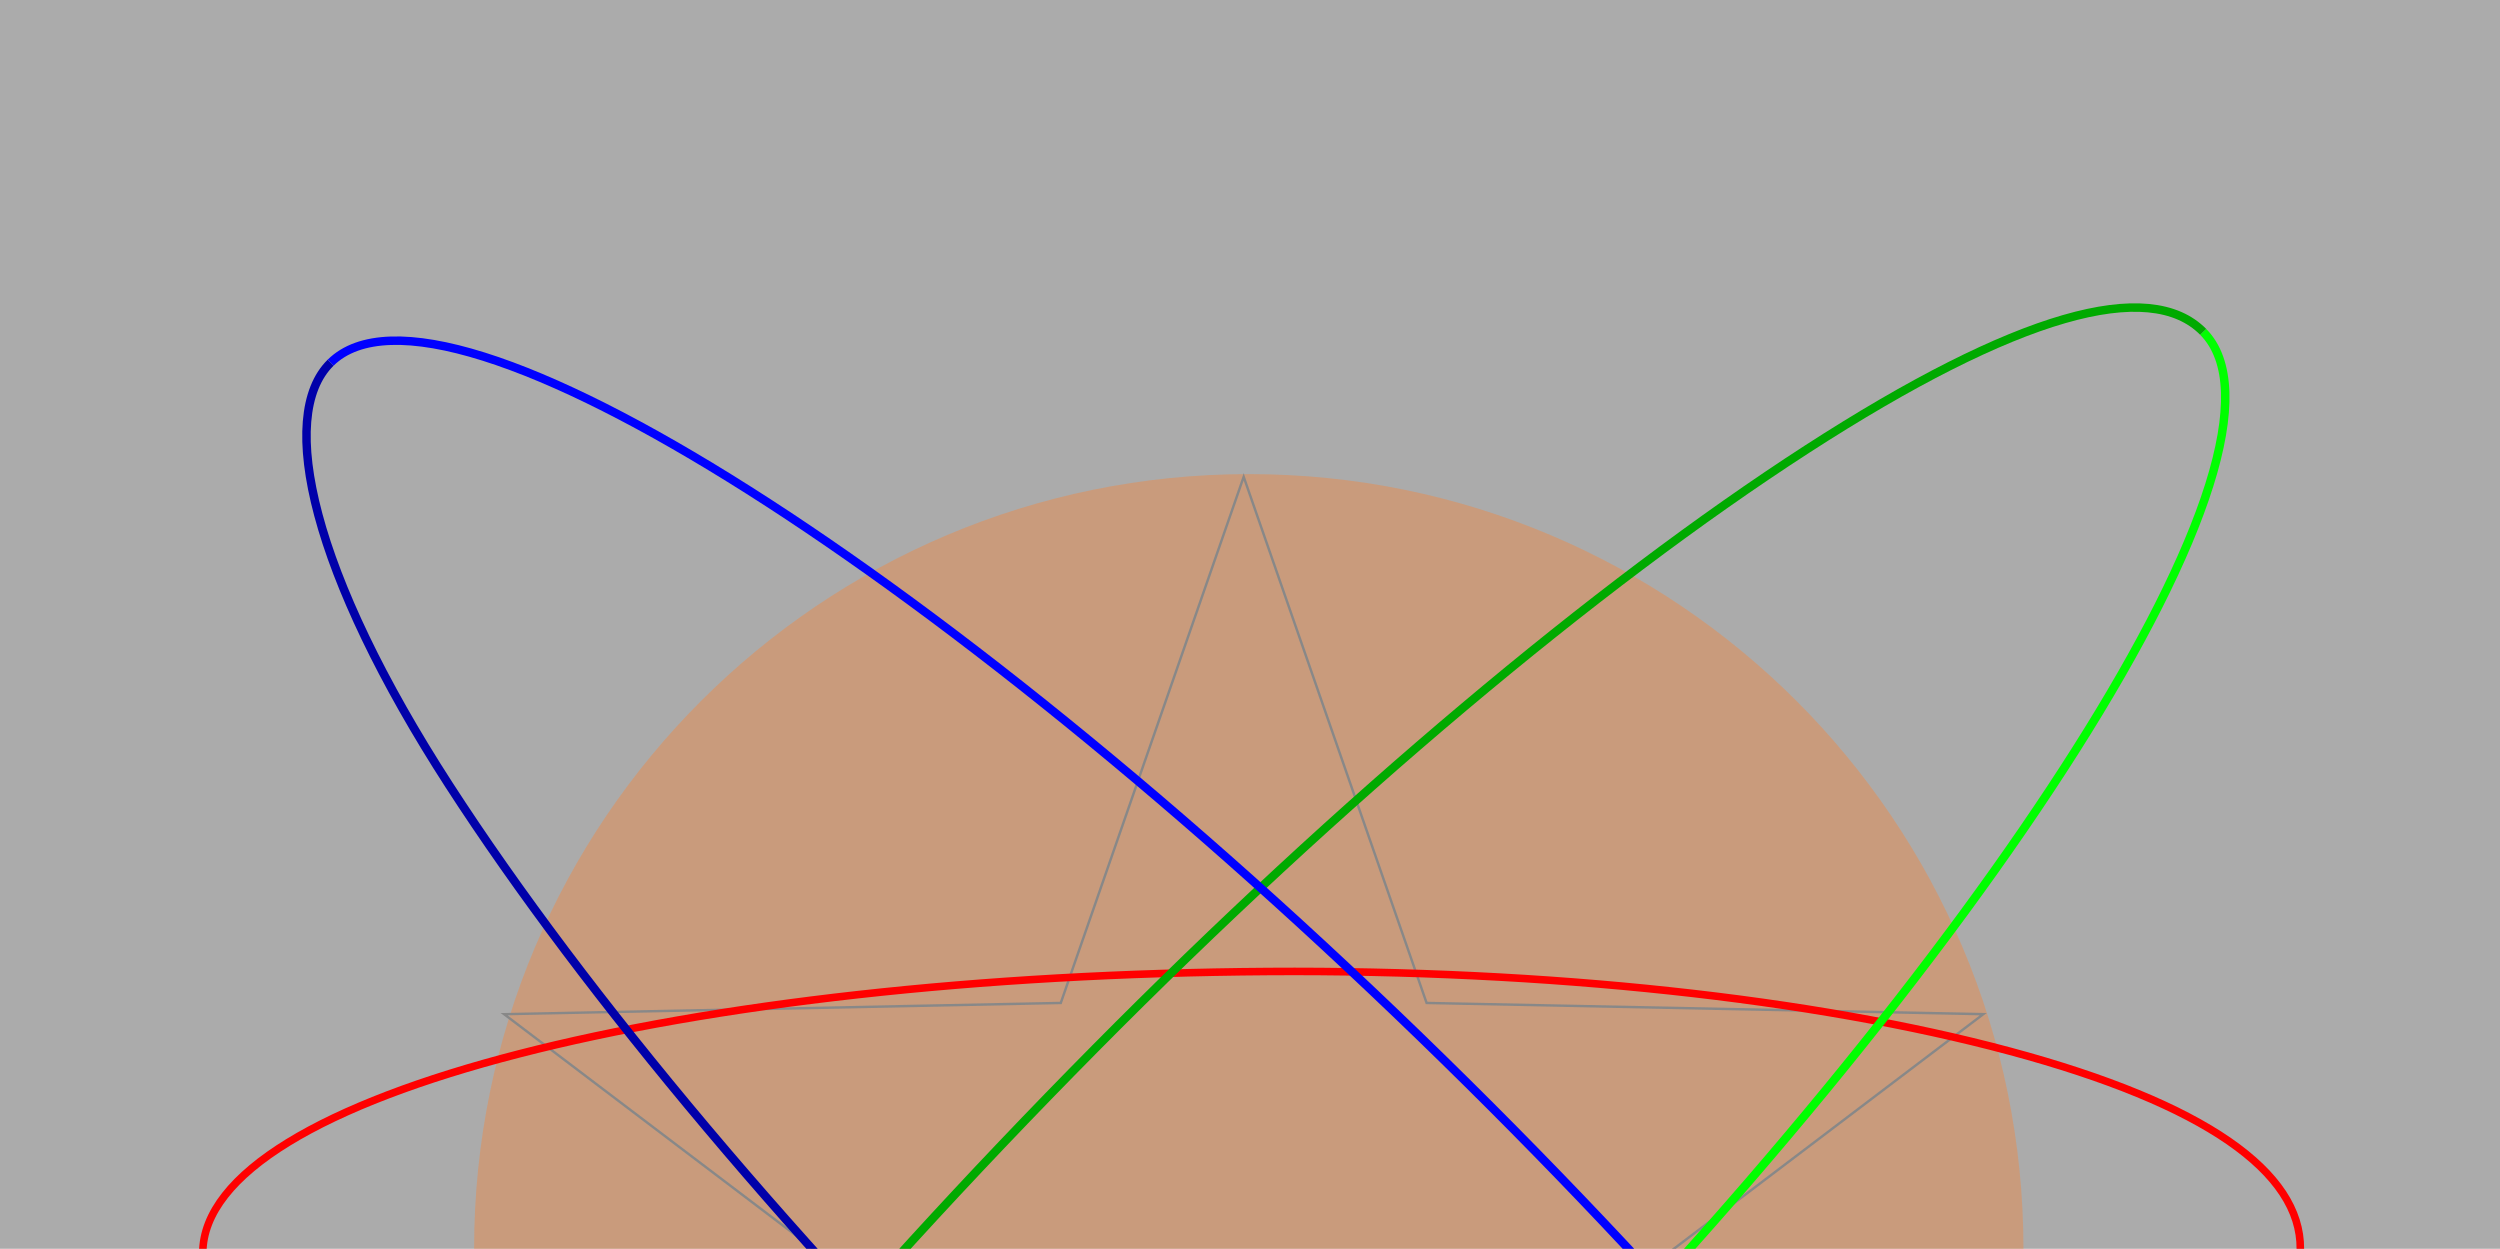
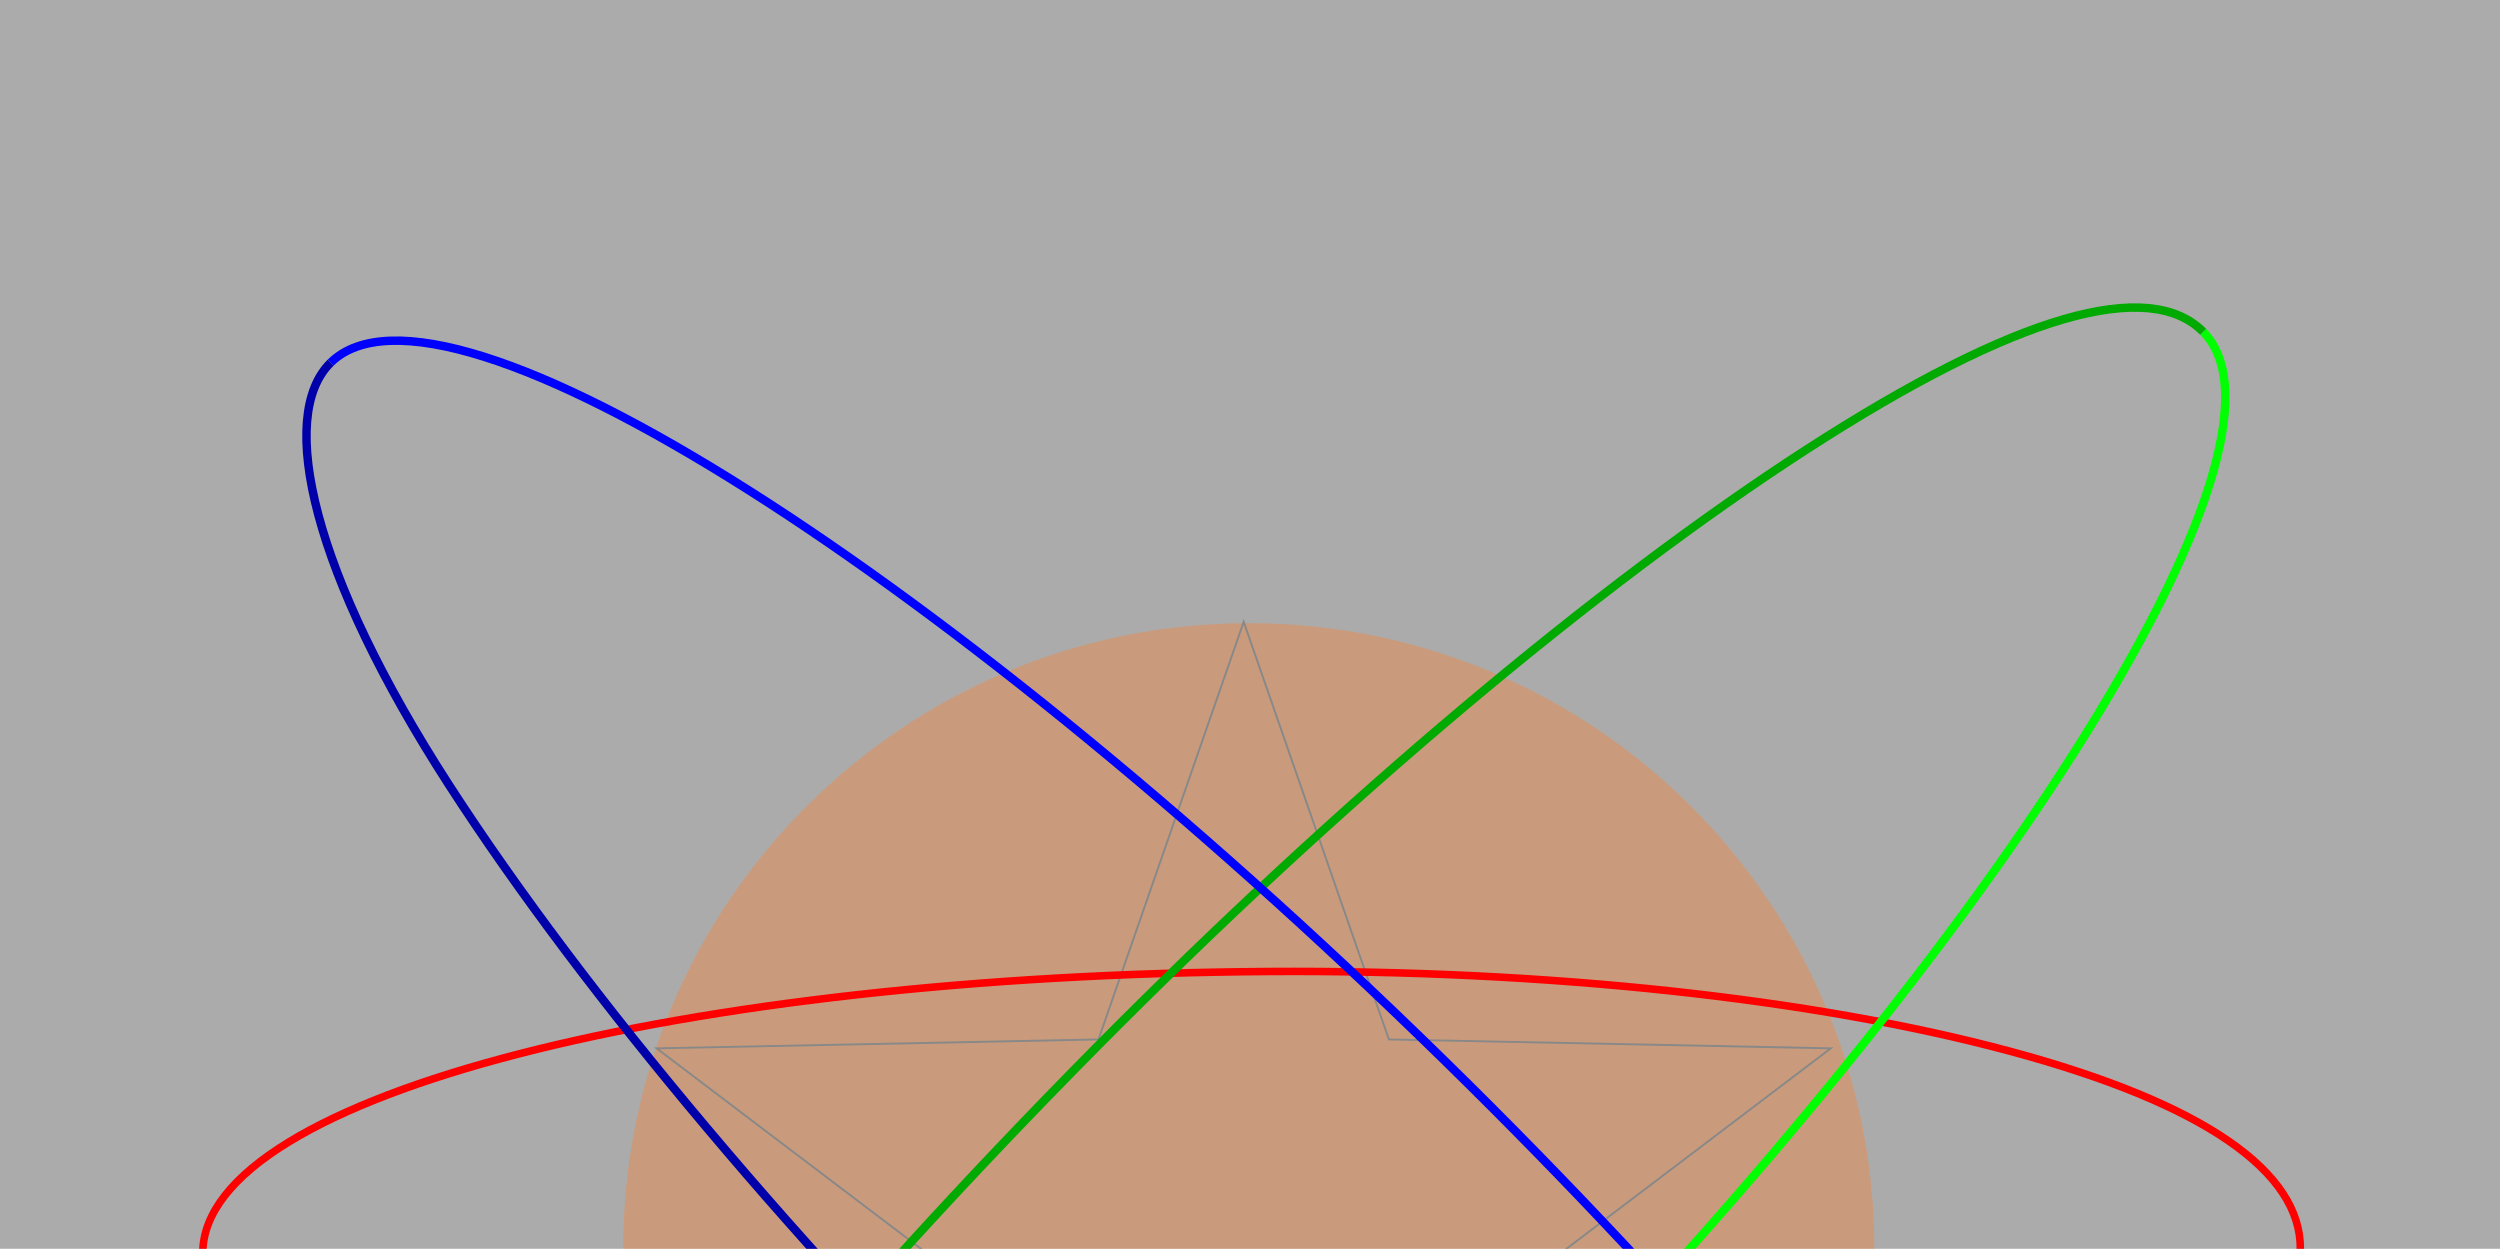
<svg xmlns="http://www.w3.org/2000/svg" viewBox="0 0 1023 511" preserveAspectRatio="xMinYMin slice" version="1.1" id="svg202">
  <defs id="defs206" />
  <g id="star-spin">
    <rect width="1024" height="1024" fill-opacity="0.33" fill="#000000" id="rect195" x="0" y="0" />
-     <circle style="fill:#ff7f2a;fill-opacity:0.361;stroke-width:1.107" id="path271" cx="511" cy="511" r="317" />
-     <path fill="#112233" fill-opacity="0" stroke="#888888" stroke-width="1" d="m 508.917,195.118 74.848,215.29 227.787,4.594 L 629.971,552.673 695.97,770.8 508.917,640.626 321.864,770.8 387.863,552.673 206.281,415.001 434.069,410.408 Z" id="the-star" />
+     <circle style="fill:#ff7f2a;fill-opacity:0.361;stroke-width:1.107" id="path271" cx="511" cy="511" r="256" />
+     <path fill="#112233" fill-opacity="0" stroke="#888888" stroke-width="0.794" d="m 508.917,254.441 59.414,170.897 180.817,3.646 L 605.009,538.268 657.399,711.417 508.917,608.085 360.434,711.417 412.824,538.268 268.685,428.984 449.502,425.338 Z" id="the-star" />
    <path fill-opacity="0" stroke="#aa0000" stroke-width="3.097" d="m 941.298,511.006 c -0.417,65.116 -192.9,119.134 -429.921,120.654 -113.822,0.73 -222.902,-10.992 -303.244,-32.587 -80.342,-21.595 -125.366,-56.797 -125.165,-88.066 m 1985.63,-1.684 c -0.417,65.116 -199.114,113.632 -436.135,115.151 -113.822,0.73 -222.902,-10.992 -303.244,-32.587 -80.342,-21.595 -125.366,-51.294 -125.165,-82.564" id="ellipse-w-e-bottom--ball" />
    <path fill-opacity="0" stroke="#ff0000" stroke-width="3.097" d="m 1210.266,511.006 c 0.417,-65.116 192.9,-119.134 429.921,-120.654 113.822,-0.73 222.902,10.992 303.244,32.587 80.342,21.595 125.366,56.797 125.165,88.066 m -1985.63,1.684 c 0.417,-65.116 199.114,-113.632 436.135,-115.151 113.822,-0.73 222.902,10.992 303.244,32.587 80.342,21.595 119.152,49.61 118.952,80.88" id="ellipse-w-e-top--ball" />
    <path fill-opacity="0" stroke="#00aa00" stroke-width="3.46" d="m 1139.35,-101.949 c -45.606,-46.344 86.414,-254.644 294.875,-465.251 100.107,-101.137 204.813,-189.291 291.086,-245.069 86.272,-55.778 150.928,-70.726 172.829,-48.47 M 143.973,895.806 c -45.606,-46.344 95.793,-256.253 304.254,-466.859 100.107,-101.137 204.813,-189.291 291.085,-245.069 86.272,-55.778 140.361,-70.307 162.262,-48.051" id="ellipse-sw-ne-bottom--triangle" />
    <path fill-opacity="0" stroke="#00ff00" stroke-width="3.46" d="m 901.574,135.827 c 45.606,46.344 -86.414,254.644 -294.875,465.251 -100.107,101.137 -204.813,189.291 -291.086,245.069 -86.272,55.778 -150.928,70.726 -172.829,48.47 M 1896.951,-861.929 c 45.606,46.344 -95.793,256.253 -304.254,466.859 -100.107,101.137 -204.813,189.291 -291.085,245.069 -86.272,55.778 -140.361,70.307 -162.262,48.052" id="ellipse-sw-ne-top--triangle" />
    <path fill-opacity="0" stroke="#0000aa" stroke-width="3.46" d="m 894.083,907.197 c -46.344,45.606 -254.644,-86.414 -465.251,-294.875 -101.137,-100.107 -189.291,-204.813 -245.069,-291.086 -55.778,-86.272 -70.726,-150.928 -48.47,-172.829 M 1891.839,1902.574 c -46.344,45.606 -256.253,-95.793 -466.859,-304.254 -101.137,-100.107 -189.291,-204.813 -245.069,-291.085 -55.778,-86.272 -70.307,-140.361 -48.051,-162.262" id="ellipse-nw-se-bottom--square" />
    <path fill-opacity="0" stroke="#0000ff" stroke-width="3.46" d="m 135.294,148.408 c 46.344,-45.606 254.644,86.414 465.251,294.875 101.137,100.107 189.291,204.813 245.069,291.086 55.778,86.272 70.726,150.928 48.47,172.829 M -862.462,-846.969 c 46.344,-45.606 256.253,95.793 466.859,304.254 101.137,100.107 189.291,204.813 245.069,291.085 55.778,86.272 70.307,140.361 48.052,162.262" id="ellipse-nw-se-top--square" />
  </g>
</svg>
